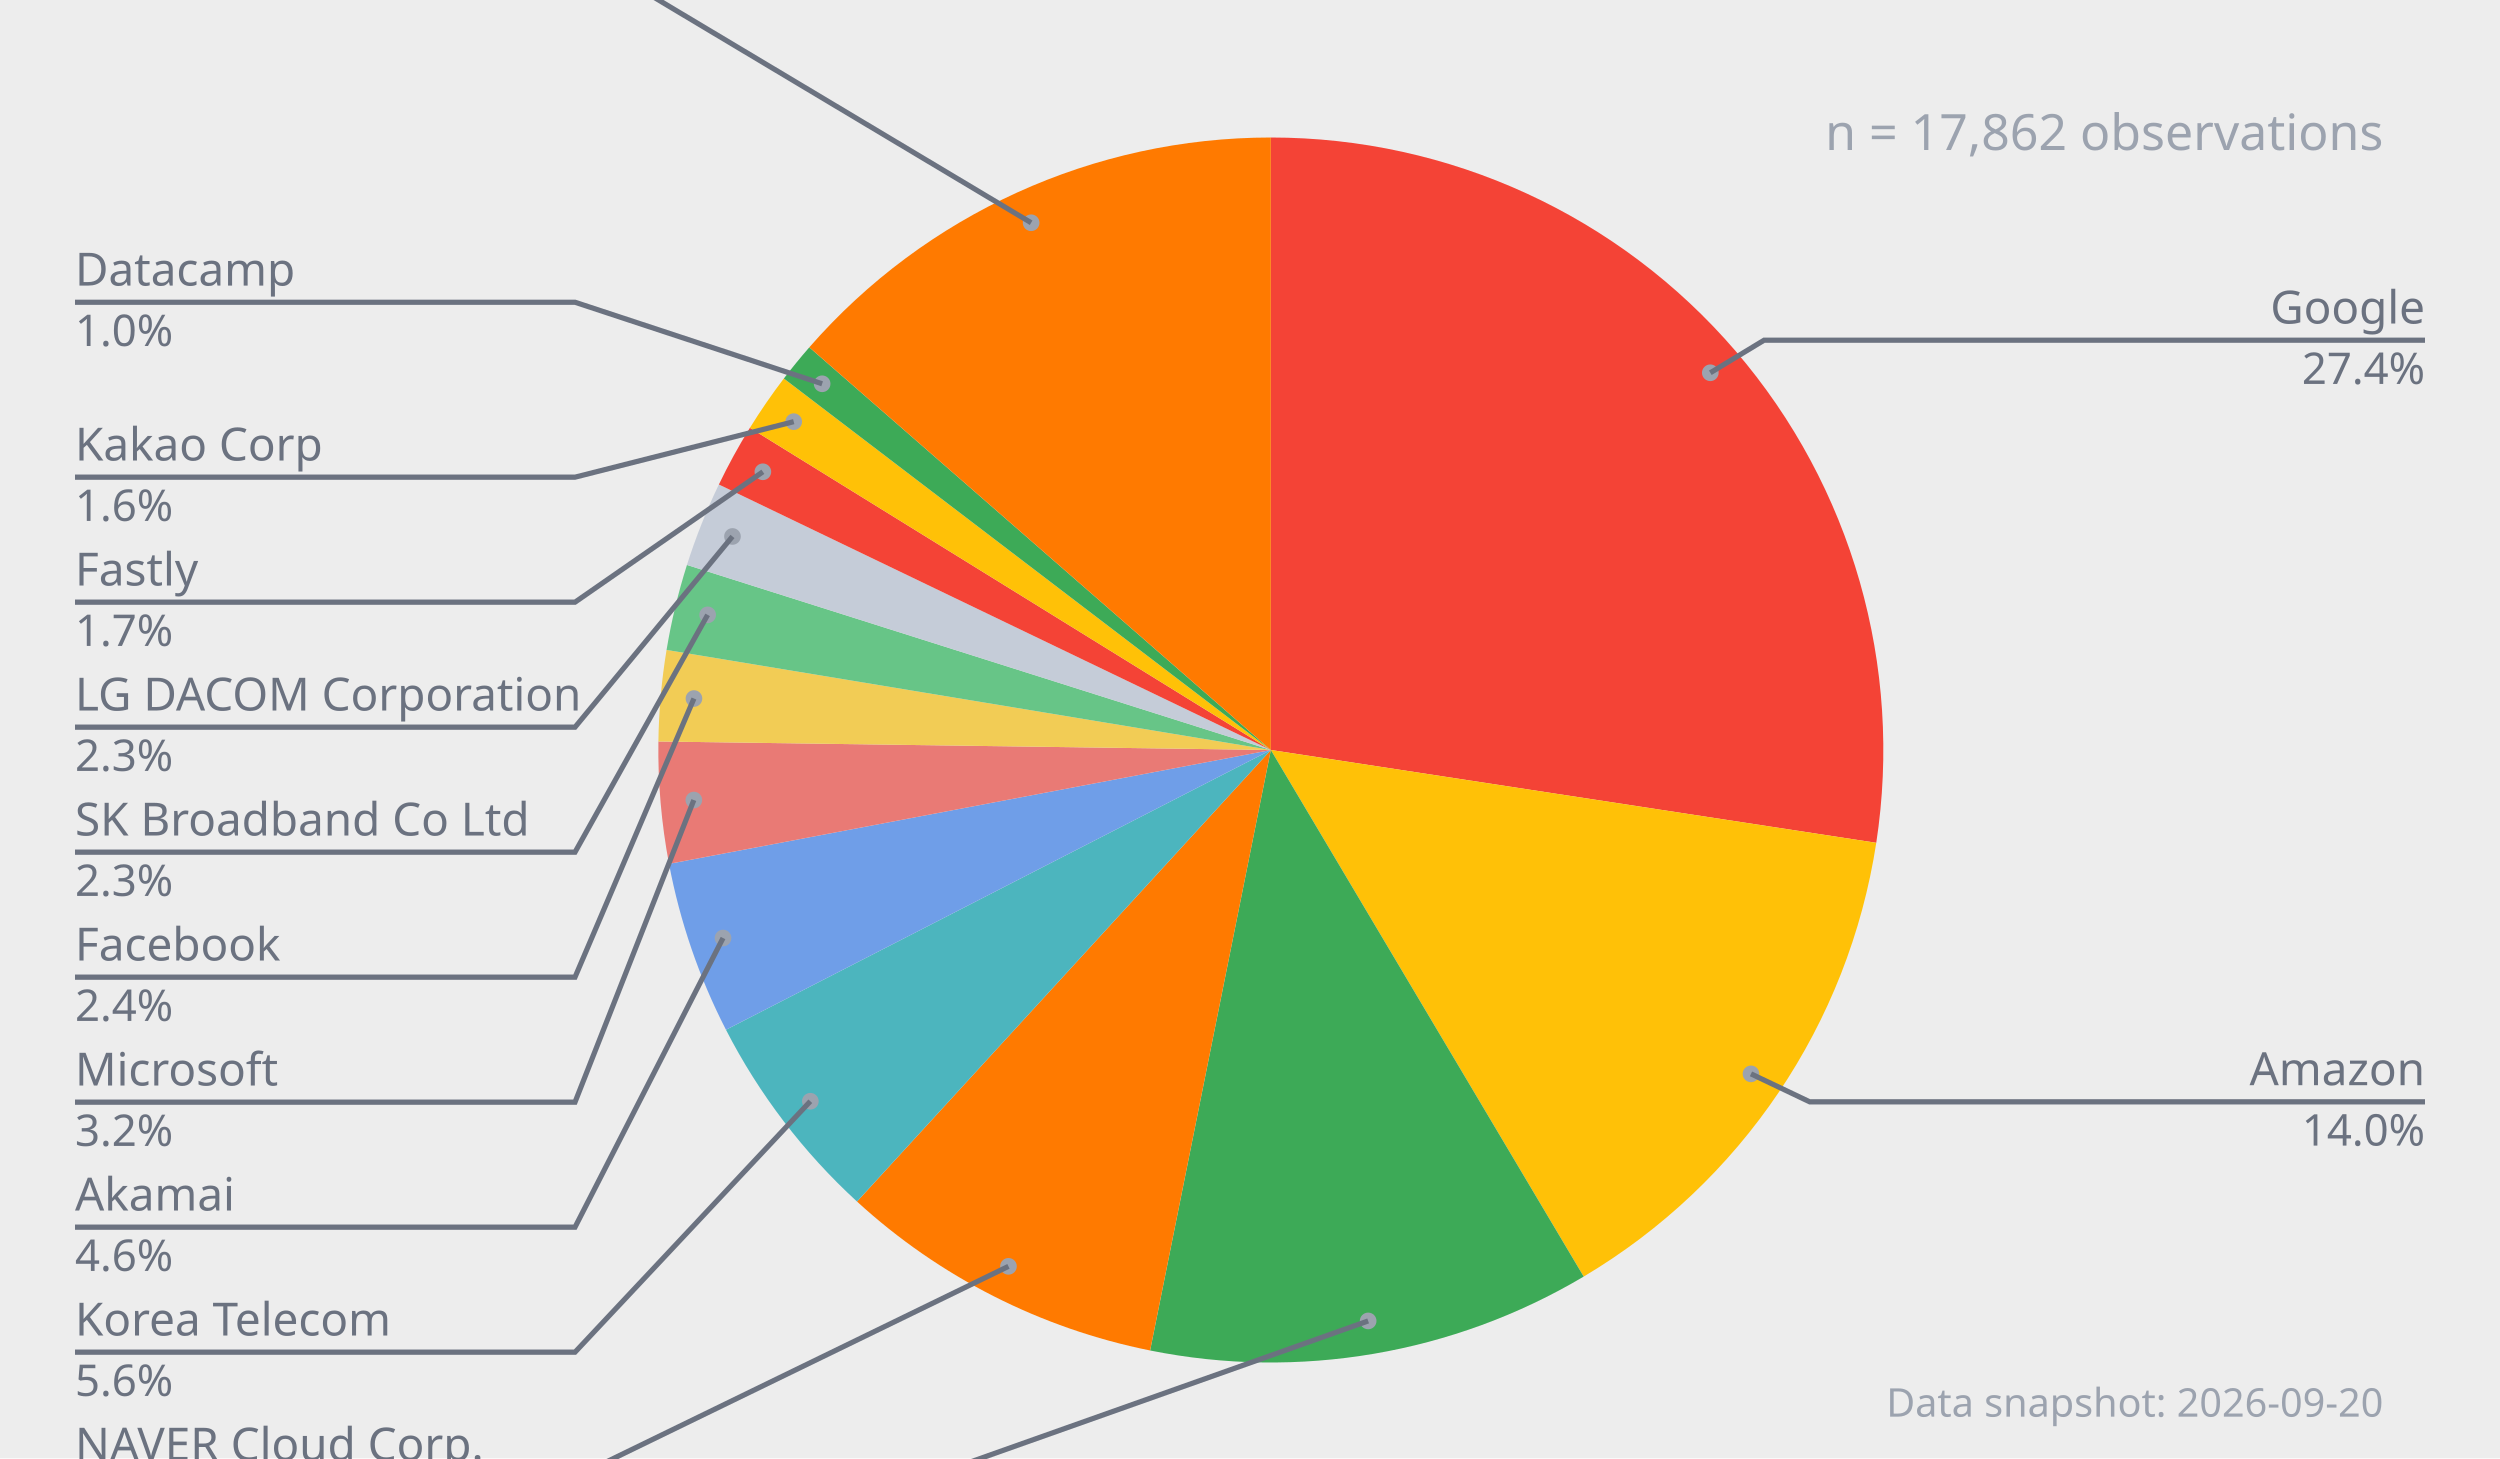
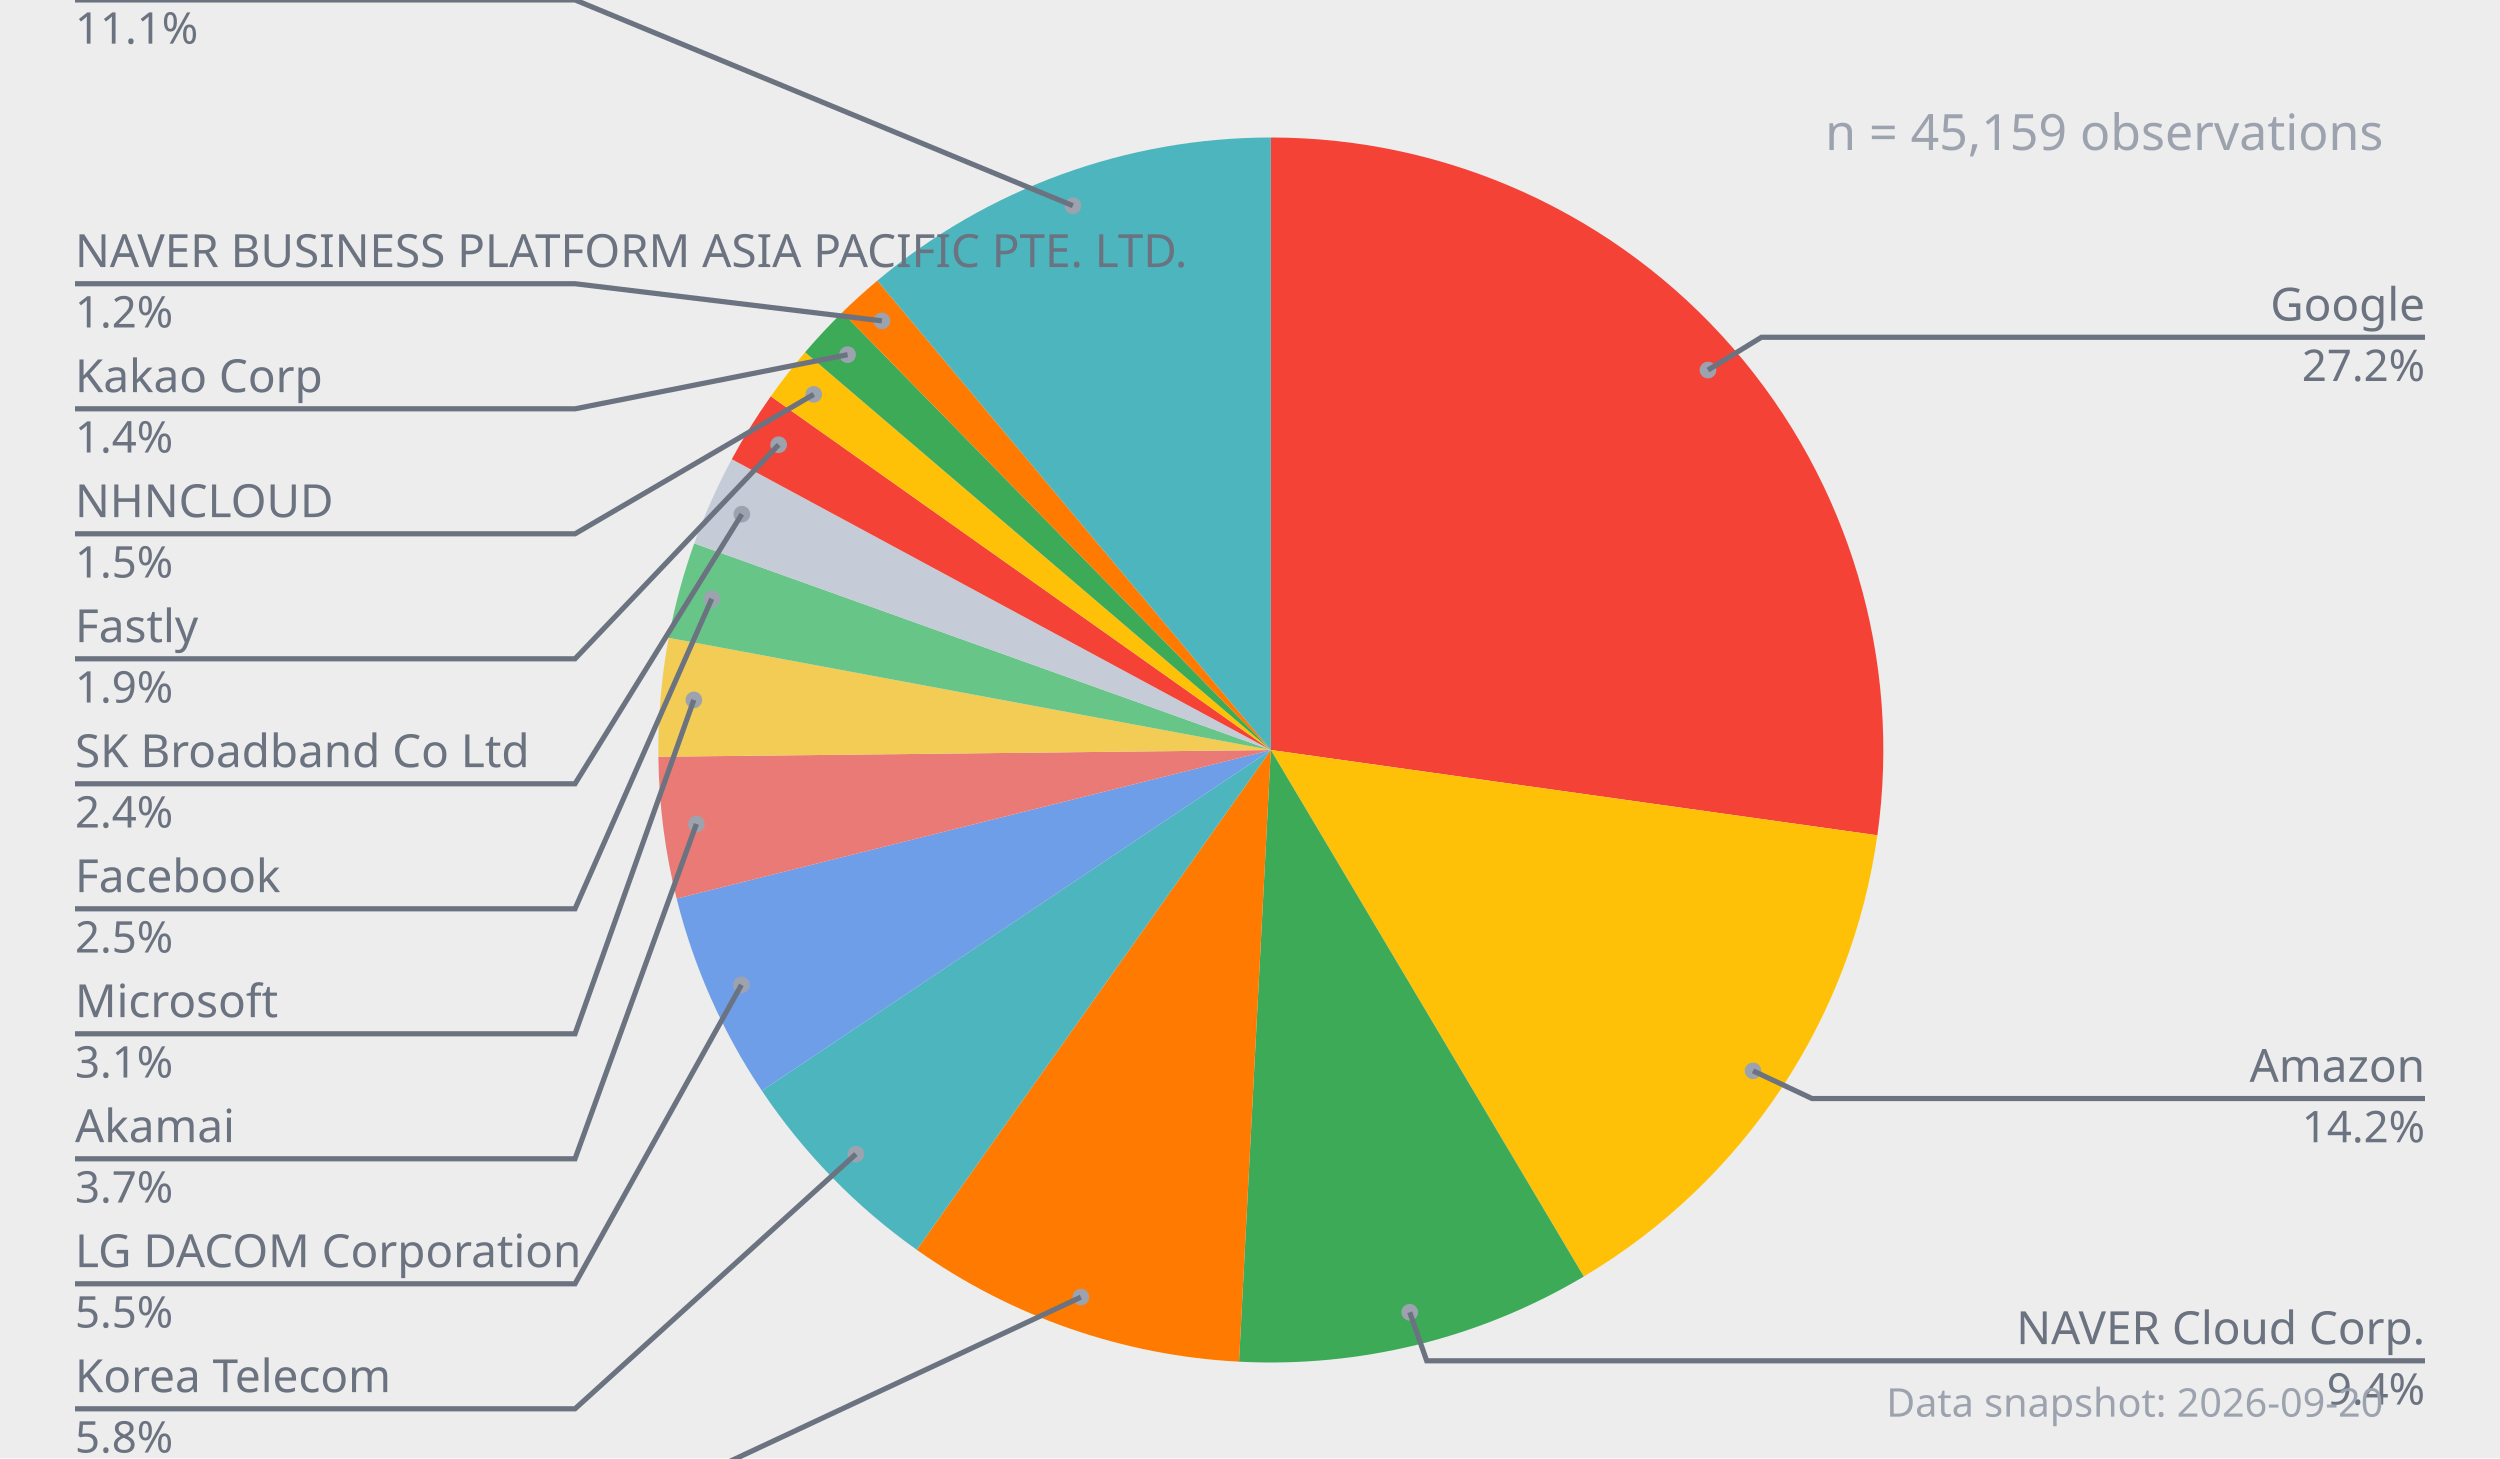
<svg xmlns="http://www.w3.org/2000/svg" width="1200" height="700" viewBox="0 0 1200 700">
  <rect width="100%" height="100%" fill="#EDEDED" />
-   <text x="1144" y="72" text-anchor="end" font-family="'Noto Sans TC','PingFang TC','Microsoft JhengHei',sans-serif" font-size="24" font-weight="400" fill="#9CA3AF">n = 17,862 observations</text>
-   <path d="M 610 360 L 610 66 A 294 294 0 0 1 900.604 404.556 Z" fill="#F44336" />
-   <path d="M 610 360 L 900.604 404.556 A 294 294 0 0 1 760.168 612.756 Z" fill="#FFC107" />
-   <path d="M 610 360 L 760.168 612.756 A 294 294 0 0 1 552.054 648.233 Z" fill="#3DAA57" />
-   <path d="M 610 360 L 552.054 648.233 A 294 294 0 0 1 411.354 576.739 Z" fill="#FF7A00" />
-   <path d="M 610 360 L 411.354 576.739 A 294 294 0 0 1 348.461 494.288 Z" fill="#4CB5BE" />
-   <path d="M 610 360 L 348.461 494.288 A 294 294 0 0 1 321.123 414.647 Z" fill="#6F9EE8" />
-   <path d="M 610 360 L 321.123 414.647 A 294 294 0 0 1 316.028 355.915 Z" fill="#E97A75" />
-   <path d="M 610 360 L 316.028 355.915 A 294 294 0 0 1 319.95 311.972 Z" fill="#F2CC55" />
-   <path d="M 610 360 L 319.95 311.972 A 294 294 0 0 1 329.738 271.178 Z" fill="#67C587" />
-   <path d="M 610 360 L 329.738 271.178 A 294 294 0 0 1 345.054 232.565 Z" fill="#C5CCD8" />
-   <path d="M 610 360 L 345.054 232.565 A 294 294 0 0 1 359.951 205.366 Z" fill="#F44336" />
-   <path d="M 610 360 L 359.951 205.366 A 294 294 0 0 1 376.244 181.692 Z" fill="#FFC107" />
-   <path d="M 610 360 L 376.244 181.692 A 294 294 0 0 1 388.47 166.712 Z" fill="#3DAA57" />
-   <path d="M 610 360 L 388.47 166.712 A 294 294 0 0 1 610 66 Z" fill="#FF7A00" />
-   <circle cx="494.947" cy="106.925" r="4" fill="#9CA3AF" />
-   <polyline points="494.947,106.925 276,-23.966 36,-23.966" fill="none" stroke="#6B7280" stroke-width="2.5" />
-   <text x="36" y="-31.966" text-anchor="start" font-family="'Noto Sans TC','PingFang TC','Microsoft JhengHei',sans-serif" font-size="22" font-weight="400" fill="#6B7280">Others (&lt;1%)</text>
-   <text x="36" y="-2.966" text-anchor="start" font-family="'Noto Sans TC','PingFang TC','Microsoft JhengHei',sans-serif" font-size="21" font-weight="400" fill="#6B7280">13.6%</text>
-   <circle cx="394.629" cy="184.218" r="4" fill="#9CA3AF" />
-   <polyline points="394.629,184.218 276,145.077 36,145.077" fill="none" stroke="#6B7280" stroke-width="2.5" />
-   <text x="36" y="137.077" text-anchor="start" font-family="'Noto Sans TC','PingFang TC','Microsoft JhengHei',sans-serif" font-size="22" font-weight="400" fill="#6B7280">Datacamp</text>
-   <text x="36" y="166.077" text-anchor="start" font-family="'Noto Sans TC','PingFang TC','Microsoft JhengHei',sans-serif" font-size="21" font-weight="400" fill="#6B7280">1.0%</text>
-   <circle cx="380.989" cy="202.4" r="4" fill="#9CA3AF" />
-   <polyline points="380.989,202.4 276,229.043 36,229.043" fill="none" stroke="#6B7280" stroke-width="2.5" />
-   <text x="36" y="221.043" text-anchor="start" font-family="'Noto Sans TC','PingFang TC','Microsoft JhengHei',sans-serif" font-size="22" font-weight="400" fill="#6B7280">Kakao Corp</text>
-   <text x="36" y="250.043" text-anchor="start" font-family="'Noto Sans TC','PingFang TC','Microsoft JhengHei',sans-serif" font-size="21" font-weight="400" fill="#6B7280">1.6%</text>
-   <circle cx="366.177" cy="226.455" r="4" fill="#9CA3AF" />
-   <polyline points="366.177,226.455 276,289.043 36,289.043" fill="none" stroke="#6B7280" stroke-width="2.5" />
-   <text x="36" y="281.043" text-anchor="start" font-family="'Noto Sans TC','PingFang TC','Microsoft JhengHei',sans-serif" font-size="22" font-weight="400" fill="#6B7280">Fastly</text>
-   <text x="36" y="310.043" text-anchor="start" font-family="'Noto Sans TC','PingFang TC','Microsoft JhengHei',sans-serif" font-size="21" font-weight="400" fill="#6B7280">1.7%</text>
-   <circle cx="351.586" cy="257.5" r="4" fill="#9CA3AF" />
-   <polyline points="351.586,257.5 276,349.043 36,349.043" fill="none" stroke="#6B7280" stroke-width="2.5" />
-   <text x="36" y="341.043" text-anchor="start" font-family="'Noto Sans TC','PingFang TC','Microsoft JhengHei',sans-serif" font-size="22" font-weight="400" fill="#6B7280">LG DACOM Corporation</text>
-   <text x="36" y="370.043" text-anchor="start" font-family="'Noto Sans TC','PingFang TC','Microsoft JhengHei',sans-serif" font-size="21" font-weight="400" fill="#6B7280">2.3%</text>
-   <circle cx="339.674" cy="295.133" r="4" fill="#9CA3AF" />
-   <polyline points="339.674,295.133 276,409.043 36,409.043" fill="none" stroke="#6B7280" stroke-width="2.5" />
-   <text x="36" y="401.043" text-anchor="start" font-family="'Noto Sans TC','PingFang TC','Microsoft JhengHei',sans-serif" font-size="22" font-weight="400" fill="#6B7280">SK Broadband Co Ltd</text>
-   <text x="36" y="430.043" text-anchor="start" font-family="'Noto Sans TC','PingFang TC','Microsoft JhengHei',sans-serif" font-size="21" font-weight="400" fill="#6B7280">2.3%</text>
-   <circle cx="333.1" cy="335.292" r="4" fill="#9CA3AF" />
-   <polyline points="333.1,335.292 276,469.043 36,469.043" fill="none" stroke="#6B7280" stroke-width="2.5" />
-   <text x="36" y="461.043" text-anchor="start" font-family="'Noto Sans TC','PingFang TC','Microsoft JhengHei',sans-serif" font-size="22" font-weight="400" fill="#6B7280">Facebook</text>
-   <text x="36" y="490.043" text-anchor="start" font-family="'Noto Sans TC','PingFang TC','Microsoft JhengHei',sans-serif" font-size="21" font-weight="400" fill="#6B7280">2.4%</text>
-   <circle cx="333.04" cy="384.026" r="4" fill="#9CA3AF" />
-   <polyline points="333.04,384.026 276,529.043 36,529.043" fill="none" stroke="#6B7280" stroke-width="2.5" />
-   <text x="36" y="521.043" text-anchor="start" font-family="'Noto Sans TC','PingFang TC','Microsoft JhengHei',sans-serif" font-size="22" font-weight="400" fill="#6B7280">Microsoft</text>
-   <text x="36" y="550.043" text-anchor="start" font-family="'Noto Sans TC','PingFang TC','Microsoft JhengHei',sans-serif" font-size="21" font-weight="400" fill="#6B7280">3.2%</text>
-   <circle cx="347.059" cy="450.257" r="4" fill="#9CA3AF" />
-   <polyline points="347.059,450.257 276,589.043 36,589.043" fill="none" stroke="#6B7280" stroke-width="2.5" />
-   <text x="36" y="581.043" text-anchor="start" font-family="'Noto Sans TC','PingFang TC','Microsoft JhengHei',sans-serif" font-size="22" font-weight="400" fill="#6B7280">Akamai</text>
-   <text x="36" y="610.043" text-anchor="start" font-family="'Noto Sans TC','PingFang TC','Microsoft JhengHei',sans-serif" font-size="21" font-weight="400" fill="#6B7280">4.6%</text>
-   <circle cx="388.965" cy="528.605" r="4" fill="#9CA3AF" />
-   <polyline points="388.965,528.605 276,649.043 36,649.043" fill="none" stroke="#6B7280" stroke-width="2.5" />
-   <text x="36" y="641.043" text-anchor="start" font-family="'Noto Sans TC','PingFang TC','Microsoft JhengHei',sans-serif" font-size="22" font-weight="400" fill="#6B7280">Korea Telecom</text>
-   <text x="36" y="670.043" text-anchor="start" font-family="'Noto Sans TC','PingFang TC','Microsoft JhengHei',sans-serif" font-size="21" font-weight="400" fill="#6B7280">5.6%</text>
-   <circle cx="484.065" cy="607.84" r="4" fill="#9CA3AF" />
-   <polyline points="484.065,607.84 276,709.043 36,709.043" fill="none" stroke="#6B7280" stroke-width="2.5" />
-   <text x="36" y="701.043" text-anchor="start" font-family="'Noto Sans TC','PingFang TC','Microsoft JhengHei',sans-serif" font-size="22" font-weight="400" fill="#6B7280">NAVER Cloud Corp.</text>
-   <text x="36" y="730.043" text-anchor="start" font-family="'Noto Sans TC','PingFang TC','Microsoft JhengHei',sans-serif" font-size="21" font-weight="400" fill="#6B7280">8.6%</text>
-   <circle cx="656.717" cy="634.047" r="4" fill="#9CA3AF" />
-   <polyline points="656.717,634.047 276,769.043 36,769.043" fill="none" stroke="#6B7280" stroke-width="2.5" />
-   <text x="36" y="761.043" text-anchor="start" font-family="'Noto Sans TC','PingFang TC','Microsoft JhengHei',sans-serif" font-size="22" font-weight="400" fill="#6B7280">Cloudflare</text>
-   <text x="36" y="790.043" text-anchor="start" font-family="'Noto Sans TC','PingFang TC','Microsoft JhengHei',sans-serif" font-size="21" font-weight="400" fill="#6B7280">11.7%</text>
-   <circle cx="820.946" cy="178.932" r="4" fill="#9CA3AF" />
-   <polyline points="820.946,178.932 846.745,163.3 1164,163.3" fill="none" stroke="#6B7280" stroke-width="2.5" />
-   <text x="1164" y="155.3" text-anchor="end" font-family="'Noto Sans TC','PingFang TC','Microsoft JhengHei',sans-serif" font-size="22" font-weight="400" fill="#6B7280">Google</text>
-   <text x="1164" y="184.3" text-anchor="end" font-family="'Noto Sans TC','PingFang TC','Microsoft JhengHei',sans-serif" font-size="21" font-weight="400" fill="#6B7280">27.4%</text>
-   <circle cx="840.471" cy="515.458" r="4" fill="#9CA3AF" />
-   <polyline points="840.471,515.458 868.658,528.879 1164,528.879" fill="none" stroke="#6B7280" stroke-width="2.5" />
-   <text x="1164" y="520.879" text-anchor="end" font-family="'Noto Sans TC','PingFang TC','Microsoft JhengHei',sans-serif" font-size="22" font-weight="400" fill="#6B7280">Amazon</text>
-   <text x="1164" y="549.879" text-anchor="end" font-family="'Noto Sans TC','PingFang TC','Microsoft JhengHei',sans-serif" font-size="21" font-weight="400" fill="#6B7280">14.0%</text>
+   <text x="1144" y="72" text-anchor="end" font-family="'Noto Sans TC','PingFang TC','Microsoft JhengHei',sans-serif" font-size="24" font-weight="400" fill="#9CA3AF">n = 45,159 observations</text>
+   <path d="M 610 360 L 610 66 A 294 294 0 0 1 901.135 400.946 Z" fill="#F44336" />
+   <path d="M 610 360 L 901.135 400.946 A 294 294 0 0 1 760.221 612.725 Z" fill="#FFC107" />
+   <path d="M 610 360 L 760.221 612.725 A 294 294 0 0 1 594.729 653.603 Z" fill="#3DAA57" />
+   <path d="M 610 360 L 594.729 653.603 A 294 294 0 0 1 440.029 599.887 Z" fill="#FF7A00" />
+   <path d="M 610 360 L 440.029 599.887 A 294 294 0 0 1 365.698 523.562 Z" fill="#4CB5BE" />
+   <path d="M 610 360 L 365.698 523.562 A 294 294 0 0 1 324.783 431.326 Z" fill="#6F9EE8" />
+   <path d="M 610 360 L 324.783 431.326 A 294 294 0 0 1 316.018 363.242 Z" fill="#E97A75" />
+   <path d="M 610 360 L 316.018 363.242 A 294 294 0 0 1 320.972 306.157 Z" fill="#F2CC55" />
+   <path d="M 610 360 L 320.972 306.157 A 294 294 0 0 1 333.229 260.834 Z" fill="#67C587" />
+   <path d="M 610 360 L 333.229 260.834 A 294 294 0 0 1 351.251 220.411 Z" fill="#C5CCD8" />
+   <path d="M 610 360 L 351.251 220.411 A 294 294 0 0 1 369.977 190.221 Z" fill="#F44336" />
+   <path d="M 610 360 L 369.977 190.221 A 294 294 0 0 1 386.424 169.082 Z" fill="#FFC107" />
+   <path d="M 610 360 L 386.424 169.082 A 294 294 0 0 1 404.288 149.956 Z" fill="#3DAA57" />
+   <path d="M 610 360 L 404.288 149.956 A 294 294 0 0 1 421.135 134.687 Z" fill="#FF7A00" />
+   <path d="M 610 360 L 421.135 134.687 A 294 294 0 0 1 610 66 Z" fill="#4CB5BE" />
+   <circle cx="514.985" cy="98.741" r="4" fill="#9CA3AF" />
+   <polyline points="514.985,98.741 276,-0.044 36,-0.044" fill="none" stroke="#6B7280" stroke-width="2.5" />
+   <text x="36" y="-8.044" text-anchor="start" font-family="'Noto Sans TC','PingFang TC','Microsoft JhengHei',sans-serif" font-size="22" font-weight="400" fill="#6B7280">Others (&lt;1%)</text>
+   <text x="36" y="20.956" text-anchor="start" font-family="'Noto Sans TC','PingFang TC','Microsoft JhengHei',sans-serif" font-size="21" font-weight="400" fill="#6B7280">11.1%</text>
+   <circle cx="423.309" cy="154.014" r="4" fill="#9CA3AF" />
+   <polyline points="423.309,154.014 276,136.186 36,136.186" fill="none" stroke="#6B7280" stroke-width="2.5" />
+   <text x="36" y="128.186" text-anchor="start" font-family="'Noto Sans TC','PingFang TC','Microsoft JhengHei',sans-serif" font-size="22" font-weight="400" fill="#6B7280">NAVER BUSINESS PLATFORM ASIA PACIFIC PTE. LTD.</text>
+   <text x="36" y="157.186" text-anchor="start" font-family="'Noto Sans TC','PingFang TC','Microsoft JhengHei',sans-serif" font-size="21" font-weight="400" fill="#6B7280">1.2%</text>
+   <circle cx="406.836" cy="170.242" r="4" fill="#9CA3AF" />
+   <polyline points="406.836,170.242 276,196.231 36,196.231" fill="none" stroke="#6B7280" stroke-width="2.5" />
+   <text x="36" y="188.231" text-anchor="start" font-family="'Noto Sans TC','PingFang TC','Microsoft JhengHei',sans-serif" font-size="22" font-weight="400" fill="#6B7280">Kakao Corp</text>
+   <text x="36" y="217.231" text-anchor="start" font-family="'Noto Sans TC','PingFang TC','Microsoft JhengHei',sans-serif" font-size="21" font-weight="400" fill="#6B7280">1.4%</text>
+   <circle cx="390.587" cy="189.289" r="4" fill="#9CA3AF" />
+   <polyline points="390.587,189.289 276,256.231 36,256.231" fill="none" stroke="#6B7280" stroke-width="2.5" />
+   <text x="36" y="248.231" text-anchor="start" font-family="'Noto Sans TC','PingFang TC','Microsoft JhengHei',sans-serif" font-size="22" font-weight="400" fill="#6B7280">NHNCLOUD</text>
+   <text x="36" y="277.231" text-anchor="start" font-family="'Noto Sans TC','PingFang TC','Microsoft JhengHei',sans-serif" font-size="21" font-weight="400" fill="#6B7280">1.5%</text>
+   <circle cx="373.754" cy="213.467" r="4" fill="#9CA3AF" />
+   <polyline points="373.754,213.467 276,316.231 36,316.231" fill="none" stroke="#6B7280" stroke-width="2.5" />
+   <text x="36" y="308.231" text-anchor="start" font-family="'Noto Sans TC','PingFang TC','Microsoft JhengHei',sans-serif" font-size="22" font-weight="400" fill="#6B7280">Fastly</text>
+   <text x="36" y="337.231" text-anchor="start" font-family="'Noto Sans TC','PingFang TC','Microsoft JhengHei',sans-serif" font-size="21" font-weight="400" fill="#6B7280">1.9%</text>
+   <circle cx="356.092" cy="246.798" r="4" fill="#9CA3AF" />
+   <polyline points="356.092,246.798 276,376.231 36,376.231" fill="none" stroke="#6B7280" stroke-width="2.5" />
+   <text x="36" y="368.231" text-anchor="start" font-family="'Noto Sans TC','PingFang TC','Microsoft JhengHei',sans-serif" font-size="22" font-weight="400" fill="#6B7280">SK Broadband Co Ltd</text>
+   <text x="36" y="397.231" text-anchor="start" font-family="'Noto Sans TC','PingFang TC','Microsoft JhengHei',sans-serif" font-size="21" font-weight="400" fill="#6B7280">2.4%</text>
+   <circle cx="341.64" cy="287.427" r="4" fill="#9CA3AF" />
+   <polyline points="341.64,287.427 276,436.231 36,436.231" fill="none" stroke="#6B7280" stroke-width="2.5" />
+   <text x="36" y="428.231" text-anchor="start" font-family="'Noto Sans TC','PingFang TC','Microsoft JhengHei',sans-serif" font-size="22" font-weight="400" fill="#6B7280">Facebook</text>
+   <text x="36" y="457.231" text-anchor="start" font-family="'Noto Sans TC','PingFang TC','Microsoft JhengHei',sans-serif" font-size="21" font-weight="400" fill="#6B7280">2.5%</text>
+   <circle cx="333.041" cy="335.962" r="4" fill="#9CA3AF" />
+   <polyline points="333.041,335.962 276,496.231 36,496.231" fill="none" stroke="#6B7280" stroke-width="2.5" />
+   <text x="36" y="488.231" text-anchor="start" font-family="'Noto Sans TC','PingFang TC','Microsoft JhengHei',sans-serif" font-size="22" font-weight="400" fill="#6B7280">Microsoft</text>
+   <text x="36" y="517.231" text-anchor="start" font-family="'Noto Sans TC','PingFang TC','Microsoft JhengHei',sans-serif" font-size="21" font-weight="400" fill="#6B7280">3.1%</text>
+   <circle cx="334.276" cy="395.498" r="4" fill="#9CA3AF" />
+   <polyline points="334.276,395.498 276,556.231 36,556.231" fill="none" stroke="#6B7280" stroke-width="2.5" />
+   <text x="36" y="548.231" text-anchor="start" font-family="'Noto Sans TC','PingFang TC','Microsoft JhengHei',sans-serif" font-size="22" font-weight="400" fill="#6B7280">Akamai</text>
+   <text x="36" y="577.231" text-anchor="start" font-family="'Noto Sans TC','PingFang TC','Microsoft JhengHei',sans-serif" font-size="21" font-weight="400" fill="#6B7280">3.7%</text>
+   <circle cx="355.88" cy="472.725" r="4" fill="#9CA3AF" />
+   <polyline points="355.88,472.725 276,616.231 36,616.231" fill="none" stroke="#6B7280" stroke-width="2.5" />
+   <text x="36" y="608.231" text-anchor="start" font-family="'Noto Sans TC','PingFang TC','Microsoft JhengHei',sans-serif" font-size="22" font-weight="400" fill="#6B7280">LG DACOM Corporation</text>
+   <text x="36" y="637.231" text-anchor="start" font-family="'Noto Sans TC','PingFang TC','Microsoft JhengHei',sans-serif" font-size="21" font-weight="400" fill="#6B7280">5.5%</text>
+   <circle cx="410.84" cy="553.957" r="4" fill="#9CA3AF" />
+   <polyline points="410.84,553.957 276,676.231 36,676.231" fill="none" stroke="#6B7280" stroke-width="2.5" />
+   <text x="36" y="668.231" text-anchor="start" font-family="'Noto Sans TC','PingFang TC','Microsoft JhengHei',sans-serif" font-size="22" font-weight="400" fill="#6B7280">Korea Telecom</text>
+   <text x="36" y="697.231" text-anchor="start" font-family="'Noto Sans TC','PingFang TC','Microsoft JhengHei',sans-serif" font-size="21" font-weight="400" fill="#6B7280">5.8%</text>
+   <circle cx="518.812" cy="622.619" r="4" fill="#9CA3AF" />
+   <polyline points="518.812,622.619 276,736.231 36,736.231" fill="none" stroke="#6B7280" stroke-width="2.5" />
+   <text x="36" y="728.231" text-anchor="start" font-family="'Noto Sans TC','PingFang TC','Microsoft JhengHei',sans-serif" font-size="22" font-weight="400" fill="#6B7280">Cloudflare</text>
+   <text x="36" y="757.231" text-anchor="start" font-family="'Noto Sans TC','PingFang TC','Microsoft JhengHei',sans-serif" font-size="21" font-weight="400" fill="#6B7280">9.0%</text>
+   <circle cx="819.818" cy="177.626" r="4" fill="#9CA3AF" />
+   <polyline points="819.818,177.626 845.48,161.882 1164,161.882" fill="none" stroke="#6B7280" stroke-width="2.5" />
+   <text x="1164" y="153.882" text-anchor="end" font-family="'Noto Sans TC','PingFang TC','Microsoft JhengHei',sans-serif" font-size="22" font-weight="400" fill="#6B7280">Google</text>
+   <text x="1164" y="182.882" text-anchor="end" font-family="'Noto Sans TC','PingFang TC','Microsoft JhengHei',sans-serif" font-size="21" font-weight="400" fill="#6B7280">27.2%</text>
+   <circle cx="841.447" cy="514.001" r="4" fill="#9CA3AF" />
+   <polyline points="841.447,514.001 869.753,527.296 1164,527.296" fill="none" stroke="#6B7280" stroke-width="2.5" />
+   <text x="1164" y="519.296" text-anchor="end" font-family="'Noto Sans TC','PingFang TC','Microsoft JhengHei',sans-serif" font-size="22" font-weight="400" fill="#6B7280">Amazon</text>
+   <text x="1164" y="548.296" text-anchor="end" font-family="'Noto Sans TC','PingFang TC','Microsoft JhengHei',sans-serif" font-size="21" font-weight="400" fill="#6B7280">14.2%</text>
+   <circle cx="676.666" cy="629.888" r="4" fill="#9CA3AF" />
+   <polyline points="676.666,629.888 684.819,653.188 1164,653.188" fill="none" stroke="#6B7280" stroke-width="2.5" />
+   <text x="1164" y="645.188" text-anchor="end" font-family="'Noto Sans TC','PingFang TC','Microsoft JhengHei',sans-serif" font-size="22" font-weight="400" fill="#6B7280">NAVER Cloud Corp.</text>
+   <text x="1164" y="674.188" text-anchor="end" font-family="'Noto Sans TC','PingFang TC','Microsoft JhengHei',sans-serif" font-size="21" font-weight="400" fill="#6B7280">9.4%</text>
  <text x="1144" y="680" text-anchor="end" font-family="'Noto Sans TC','PingFang TC','Microsoft JhengHei',sans-serif" font-size="19" font-weight="400" fill="#9CA3AF">Data snapshot: 2026-09-20</text>
</svg>
